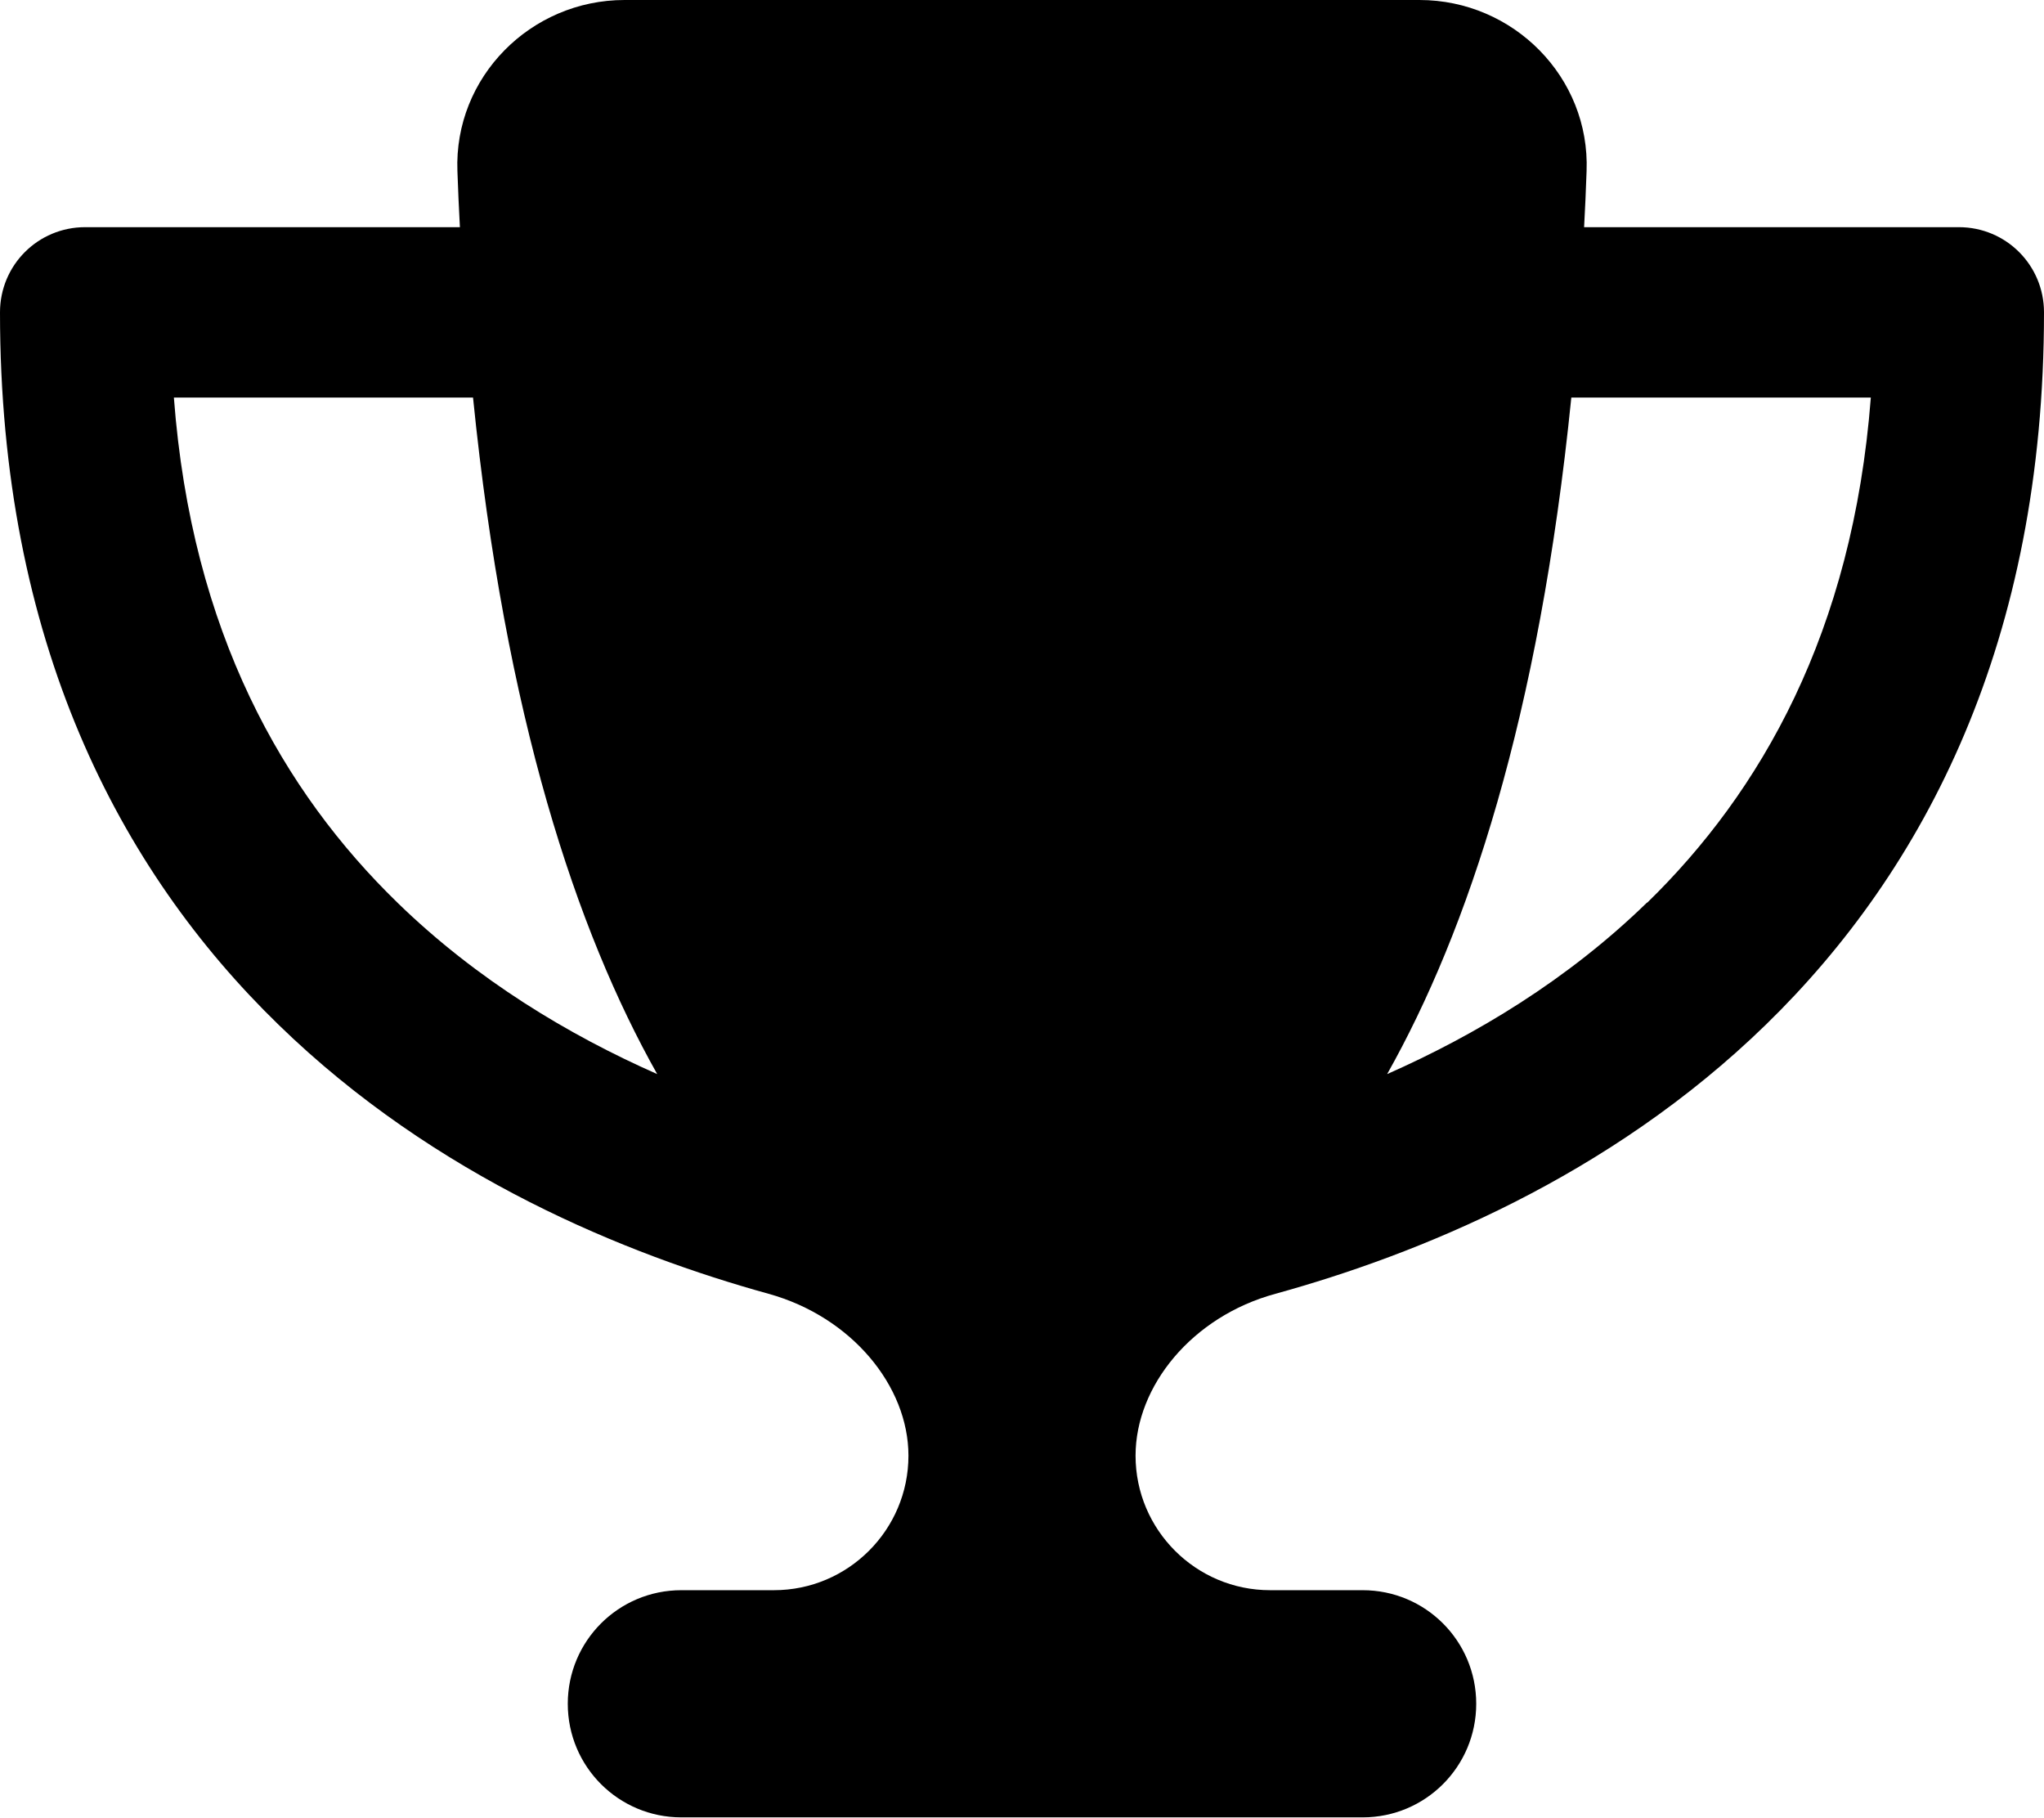
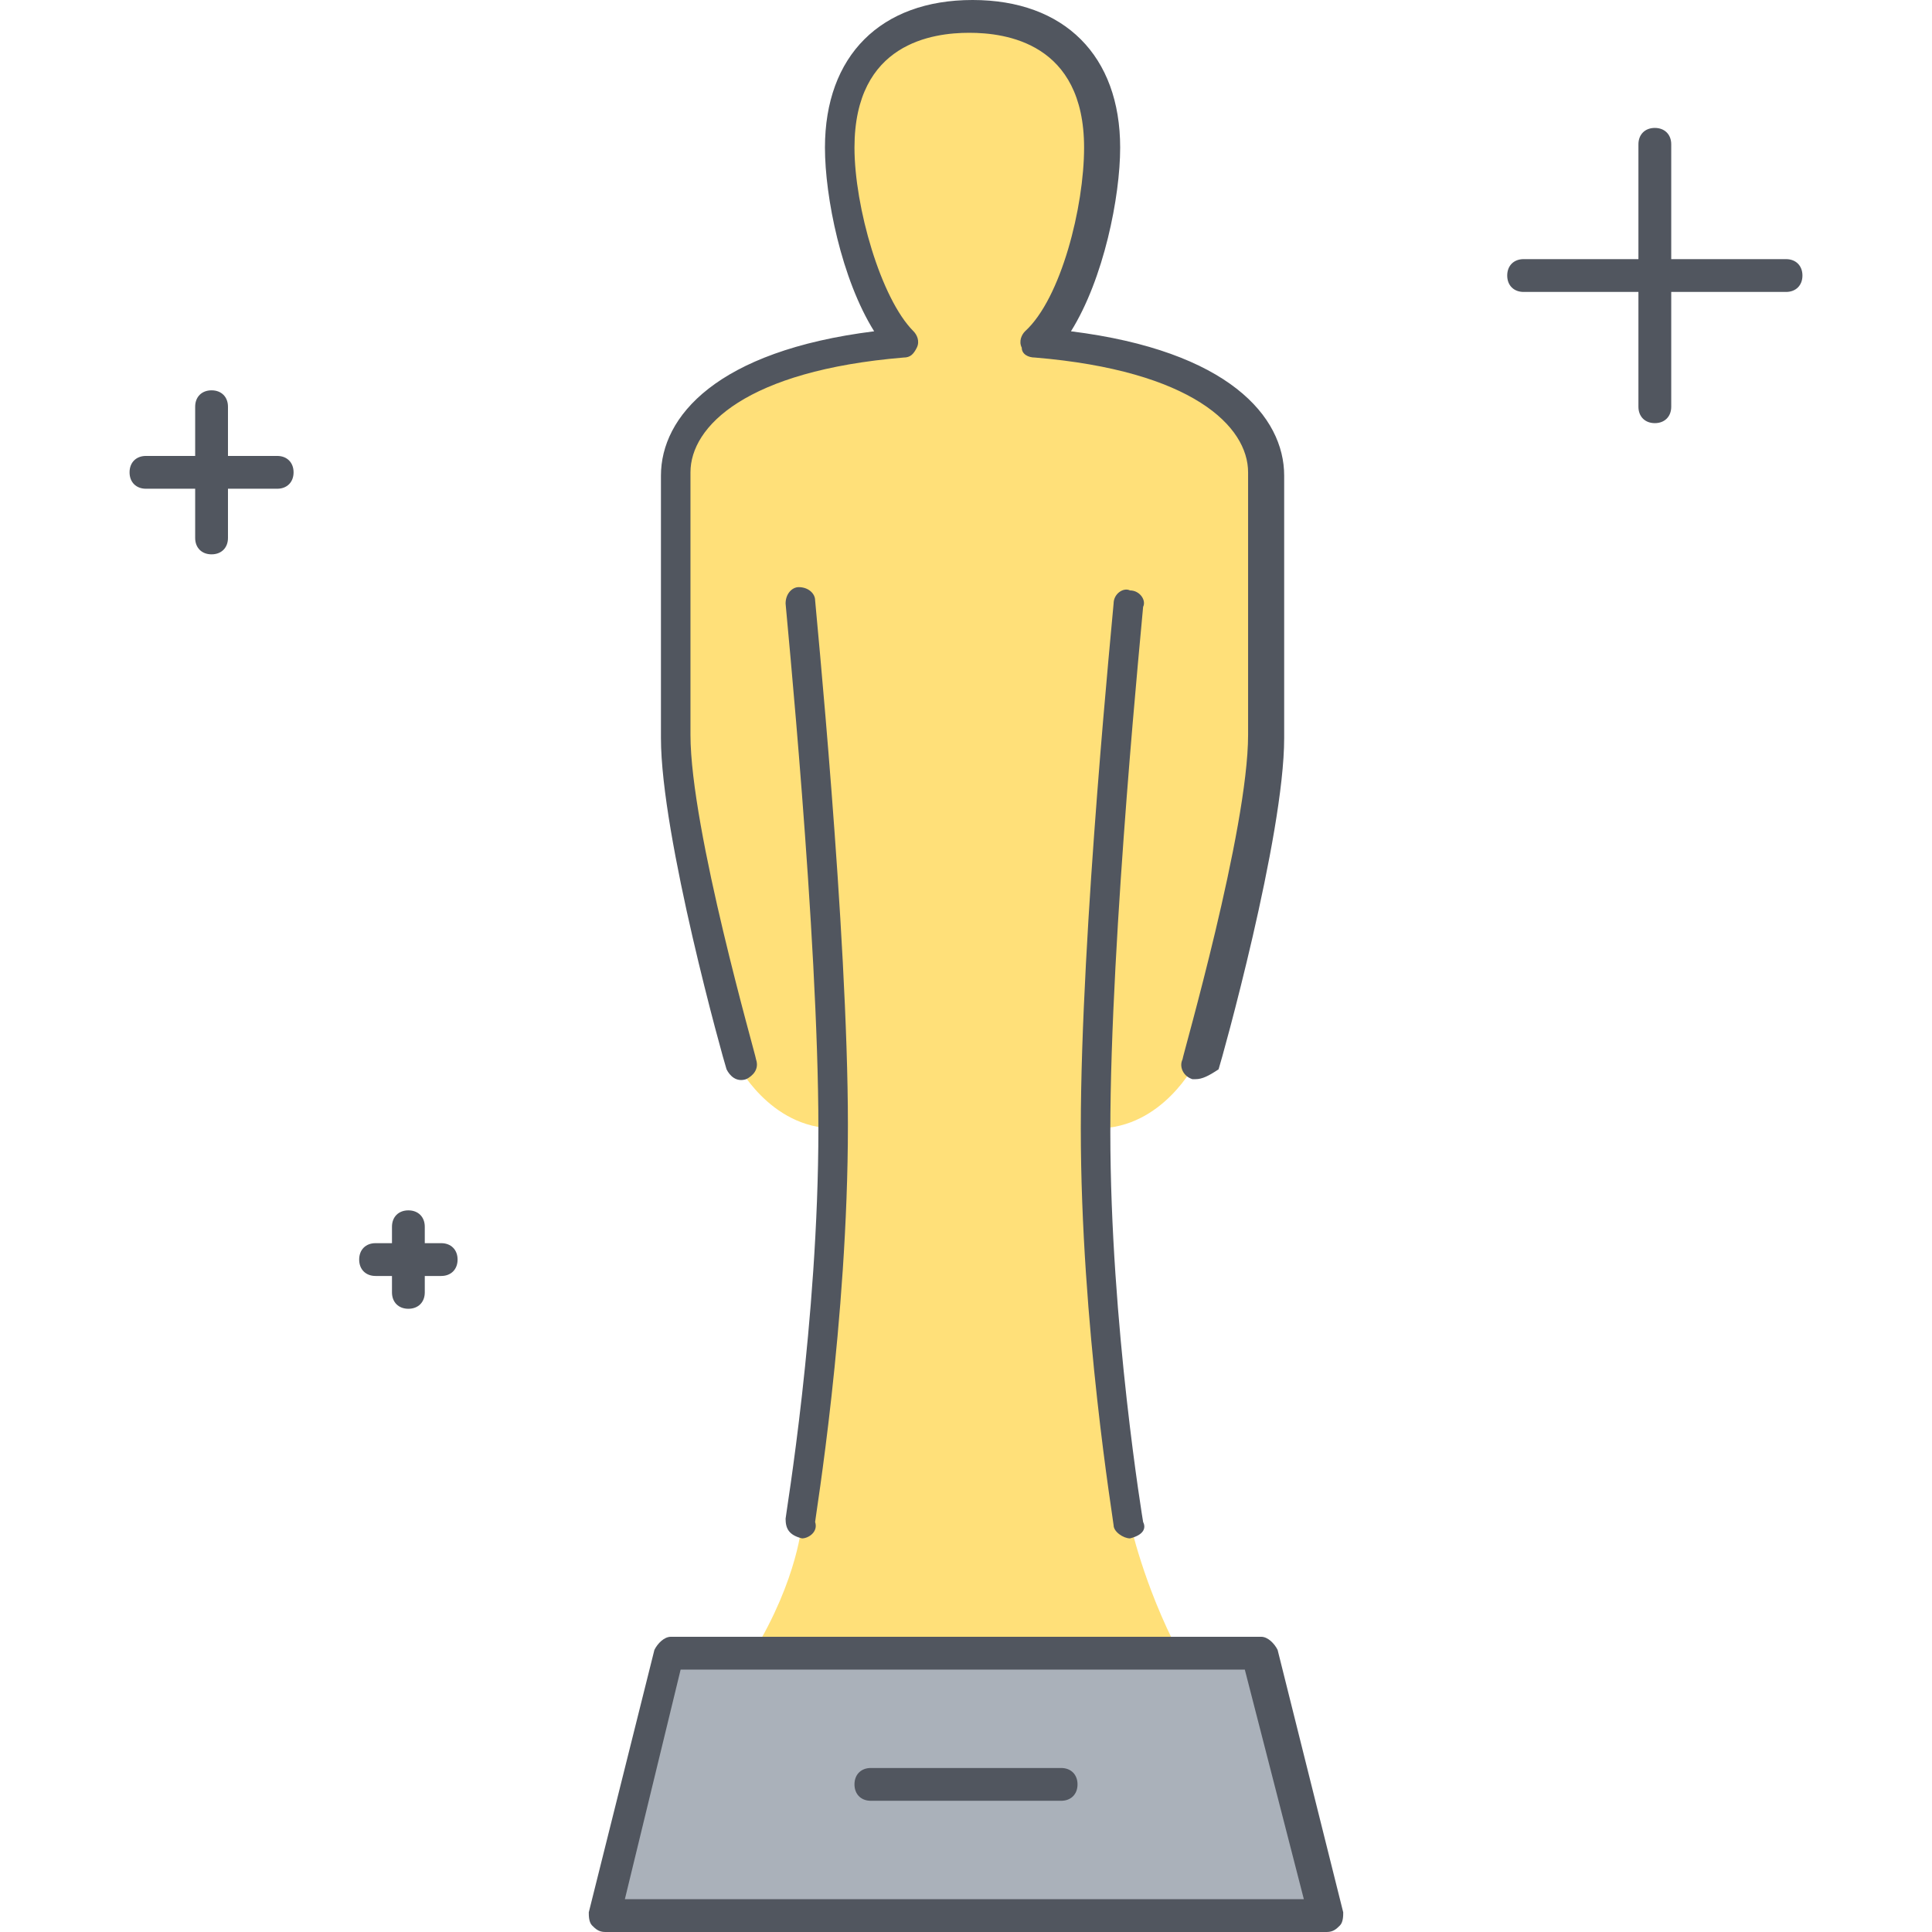
- <svg xmlns="http://www.w3.org/2000/svg" viewBox="0 0 576 512">
-   <path d="M400 0H176c-26.5 0-48.1 21.8-47.1 48.2c.2 5.3 .4 10.6 .7 15.8H24C10.7 64 0 74.7 0 88c0 92.6 33.5 157 78.5 200.7c44.3 43.1 98.3 64.8 138.1 75.8c23.4 6.5 39.4 26 39.4 45.6c0 20.9-17 37.9-37.9 37.9H192c-17.7 0-32 14.3-32 32s14.3 32 32 32H384c17.7 0 32-14.3 32-32s-14.3-32-32-32H357.9C337 448 320 431 320 410.1c0-19.6 15.9-39.2 39.4-45.6c39.9-11 93.9-32.7 138.2-75.8C542.5 245 576 180.6 576 88c0-13.3-10.7-24-24-24H446.4c.3-5.2 .5-10.4 .7-15.8C448.1 21.8 426.5 0 400 0zM48.9 112h84.4c9.1 90.1 29.2 150.3 51.9 190.6c-24.9-11-50.8-26.5-73.2-48.3c-32-31.1-58-76-63-142.3zM464.1 254.3c-22.4 21.8-48.3 37.3-73.2 48.3c22.7-40.3 42.8-100.5 51.9-190.6h84.4c-5.1 66.3-31.1 111.2-63 142.3z" />
+ <svg xmlns="http://www.w3.org/2000/svg" height="800px" width="800px" version="1.1" id="Layer_1" viewBox="0 0 502.613 502.613" xml:space="preserve">
+   <g transform="translate(19 1)">
+     <path style="fill:#FFE079;" d="M266.44,292.547c0,51.2,8.533,102.4,8.533,102.4s3.413,16.213,12.8,34.133H176.84   c11.947-19.627,12.8-34.133,12.8-34.133s8.533-51.2,8.533-102.4c-17.067,0-25.6-17.067-25.6-17.067s-17.067-59.733-17.067-85.333   V121.88c0-12.8,13.653-30.72,59.733-34.133c-10.24-10.24-17.067-34.987-17.067-51.2c0-23.893,15.36-34.133,34.133-34.133   s34.133,10.24,34.133,34.133c0,16.213-6.827,40.96-17.067,51.2c46.08,3.413,59.733,21.333,59.733,34.133v68.267   c0,25.6-17.067,85.333-17.067,85.333S283.507,292.547,266.44,292.547" />
+     <polygon style="fill:#AAB1BA;" points="309.107,429.08 326.173,497.347 138.44,497.347 155.507,429.08 176.84,429.08    287.773,429.08  " />
+   </g>
+   <path style="fill:#51565F;" d="M345.173,502.613H157.44c-1.707,0-2.56-0.853-3.413-1.707c-0.853-0.853-0.853-2.56-0.853-3.413  l17.067-68.267c0.853-1.707,2.56-3.413,4.267-3.413h153.6c1.707,0,3.413,1.707,4.267,3.413l17.067,68.267  c0,0.853,0,2.56-0.853,3.413C347.733,501.76,346.88,502.613,345.173,502.613z M162.56,494.08H339.2l-15.36-59.733H177.067  L162.56,494.08z M276.053,468.48H226.56c-2.56,0-4.267-1.707-4.267-4.267c0-2.56,1.707-4.267,4.267-4.267h49.493  c2.56,0,4.267,1.707,4.267,4.267C280.32,466.773,278.613,468.48,276.053,468.48z M293.973,400.213c-1.707,0-4.267-1.707-4.267-3.413  c0-0.853-8.533-52.053-8.533-103.253s8.533-135.68,8.533-136.533c0-2.56,2.56-4.267,4.267-3.413c2.56,0,4.267,2.56,3.413,4.267  c0,0.853-8.533,85.333-8.533,136.533c0,50.347,8.533,101.547,8.533,101.547C298.24,397.653,297.387,399.36,293.973,400.213  C294.827,400.213,293.973,400.213,293.973,400.213z M208.64,400.213C208.64,400.213,207.787,400.213,208.64,400.213  c-3.413-0.853-4.267-2.56-4.267-5.12c0-0.853,8.533-51.2,8.533-101.547s-8.533-135.68-8.533-136.533c0-2.56,1.707-4.267,3.413-4.267  c2.56,0,4.267,1.707,4.267,3.413c0,0.853,8.533,86.187,8.533,136.533c0,51.2-8.533,102.4-8.533,103.253  C212.907,398.507,210.347,400.213,208.64,400.213z M106.24,340.48c-2.56,0-4.267-1.707-4.267-4.267v-4.267h-4.267  c-2.56,0-4.267-1.707-4.267-4.267s1.707-4.267,4.267-4.267h4.267v-4.267c0-2.56,1.707-4.267,4.267-4.267  c2.56,0,4.267,1.707,4.267,4.267v4.267h4.267c2.56,0,4.267,1.707,4.267,4.267s-1.707,4.267-4.267,4.267h-4.267v4.267  C110.507,338.773,108.8,340.48,106.24,340.48z M311.04,280.747h-0.853c-2.56-0.853-3.413-3.413-2.56-5.12  c0-0.853,17.067-59.733,17.067-84.48V122.88c0-11.947-14.507-26.453-55.467-29.867c-1.707,0-3.413-0.853-3.413-2.56  c-0.853-1.707,0-3.413,0.853-4.267c9.387-8.533,15.36-32.427,15.36-47.787c0-27.307-20.48-29.867-29.867-29.867  s-29.867,2.56-29.867,29.867c0,15.36,6.827,39.253,15.36,47.787c0.853,0.853,1.707,2.56,0.853,4.267  c-0.853,1.707-1.707,2.56-3.413,2.56c-40.96,3.413-55.467,17.92-55.467,29.867v68.267c0,24.747,17.067,83.627,17.067,84.48  c0.853,2.56-0.853,4.267-2.56,5.12c-2.56,0.853-4.267-0.853-5.12-2.56c-0.853-2.56-17.067-60.587-17.067-86.187v-68.267  c0-15.36,14.507-32.427,55.467-37.547c-8.533-13.653-12.8-34.987-12.8-47.787c0-23.893,14.507-38.4,38.4-38.4s38.4,14.507,38.4,38.4  c0,12.8-4.267,34.133-12.8,47.787c40.96,5.12,55.467,22.187,55.467,37.547V192c0,25.6-16.213,83.627-17.067,86.187  C314.453,279.893,312.747,280.747,311.04,280.747z M55.04,144.213c-2.56,0-4.267-1.707-4.267-4.267v-12.8h-12.8  c-2.56,0-4.267-1.707-4.267-4.267c0-2.56,1.707-4.267,4.267-4.267h12.8v-12.8c0-2.56,1.707-4.267,4.267-4.267  c2.56,0,4.267,1.707,4.267,4.267v12.8h12.8c2.56,0,4.267,1.707,4.267,4.267c0,2.56-1.707,4.267-4.267,4.267h-12.8v12.8  C59.307,142.507,57.6,144.213,55.04,144.213z M430.507,110.08c-2.56,0-4.267-1.707-4.267-4.267V75.947h-29.867  c-2.56,0-4.267-1.707-4.267-4.267c0-2.56,1.707-4.267,4.267-4.267h29.867V37.547c0-2.56,1.707-4.267,4.267-4.267  s4.267,1.707,4.267,4.267v29.867h29.867c2.56,0,4.267,1.707,4.267,4.267c0,2.56-1.707,4.267-4.267,4.267h-29.867v29.867  C434.773,108.373,433.067,110.08,430.507,110.08z" />
</svg>
